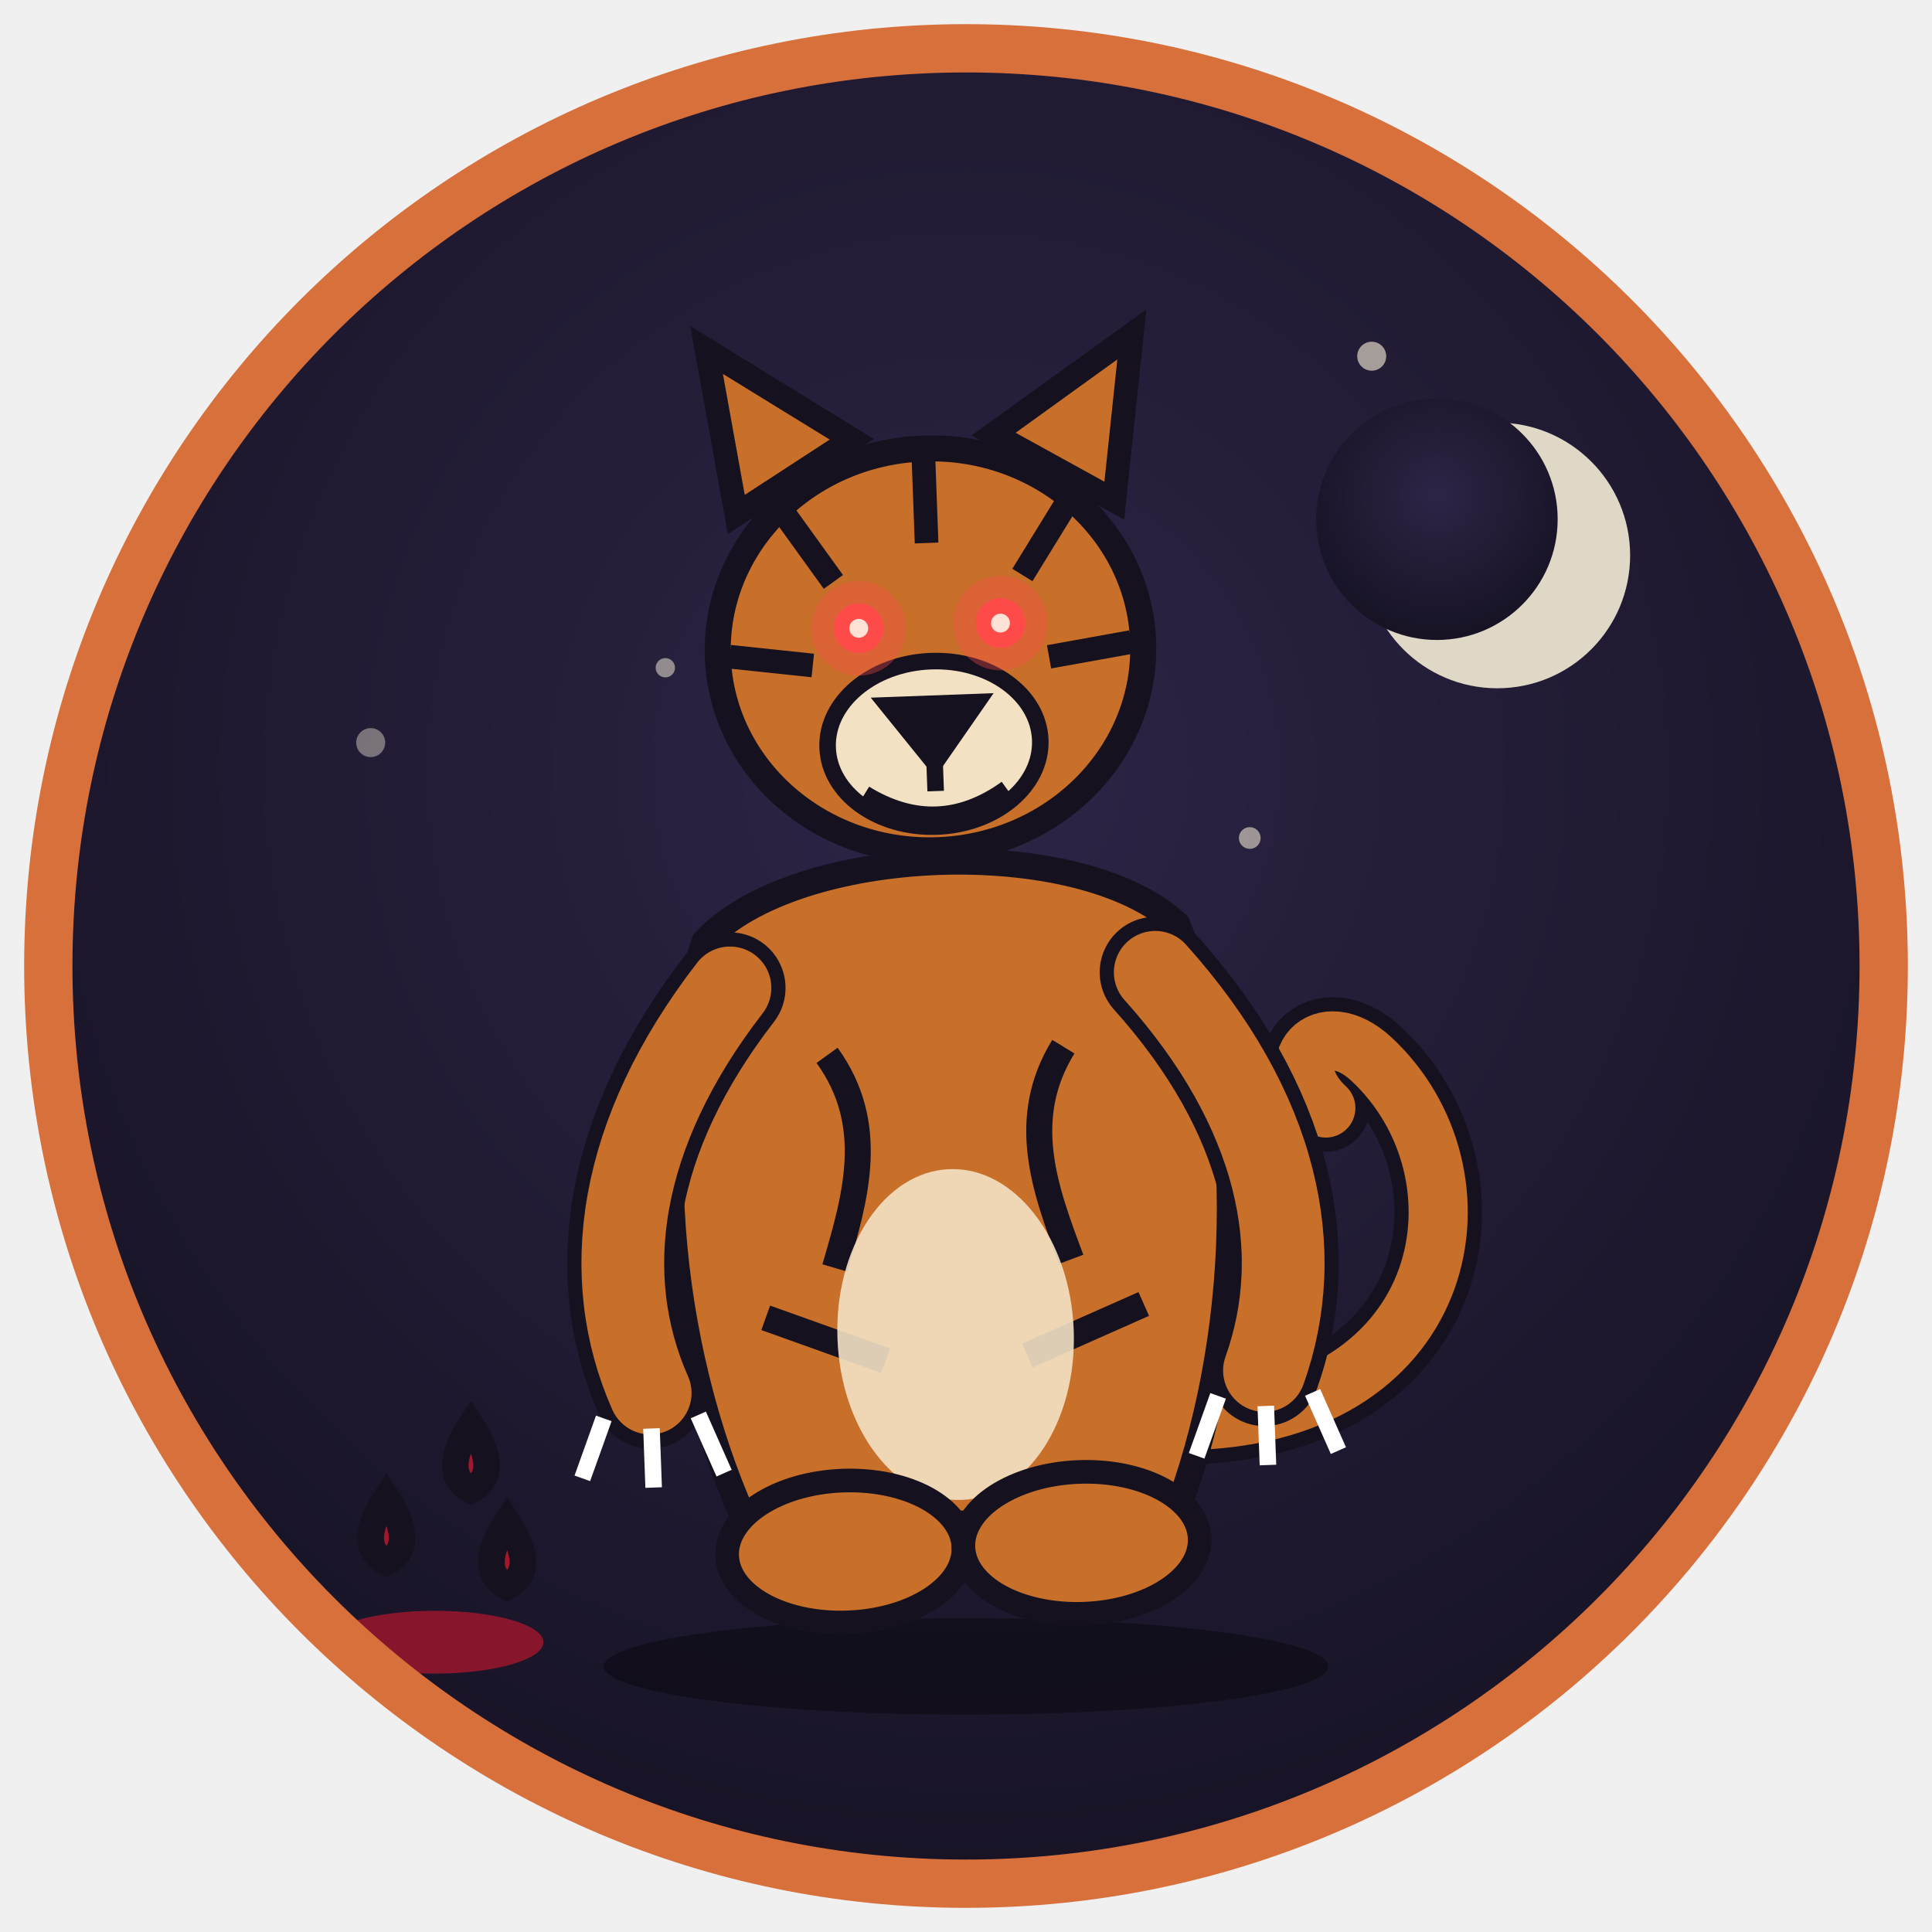
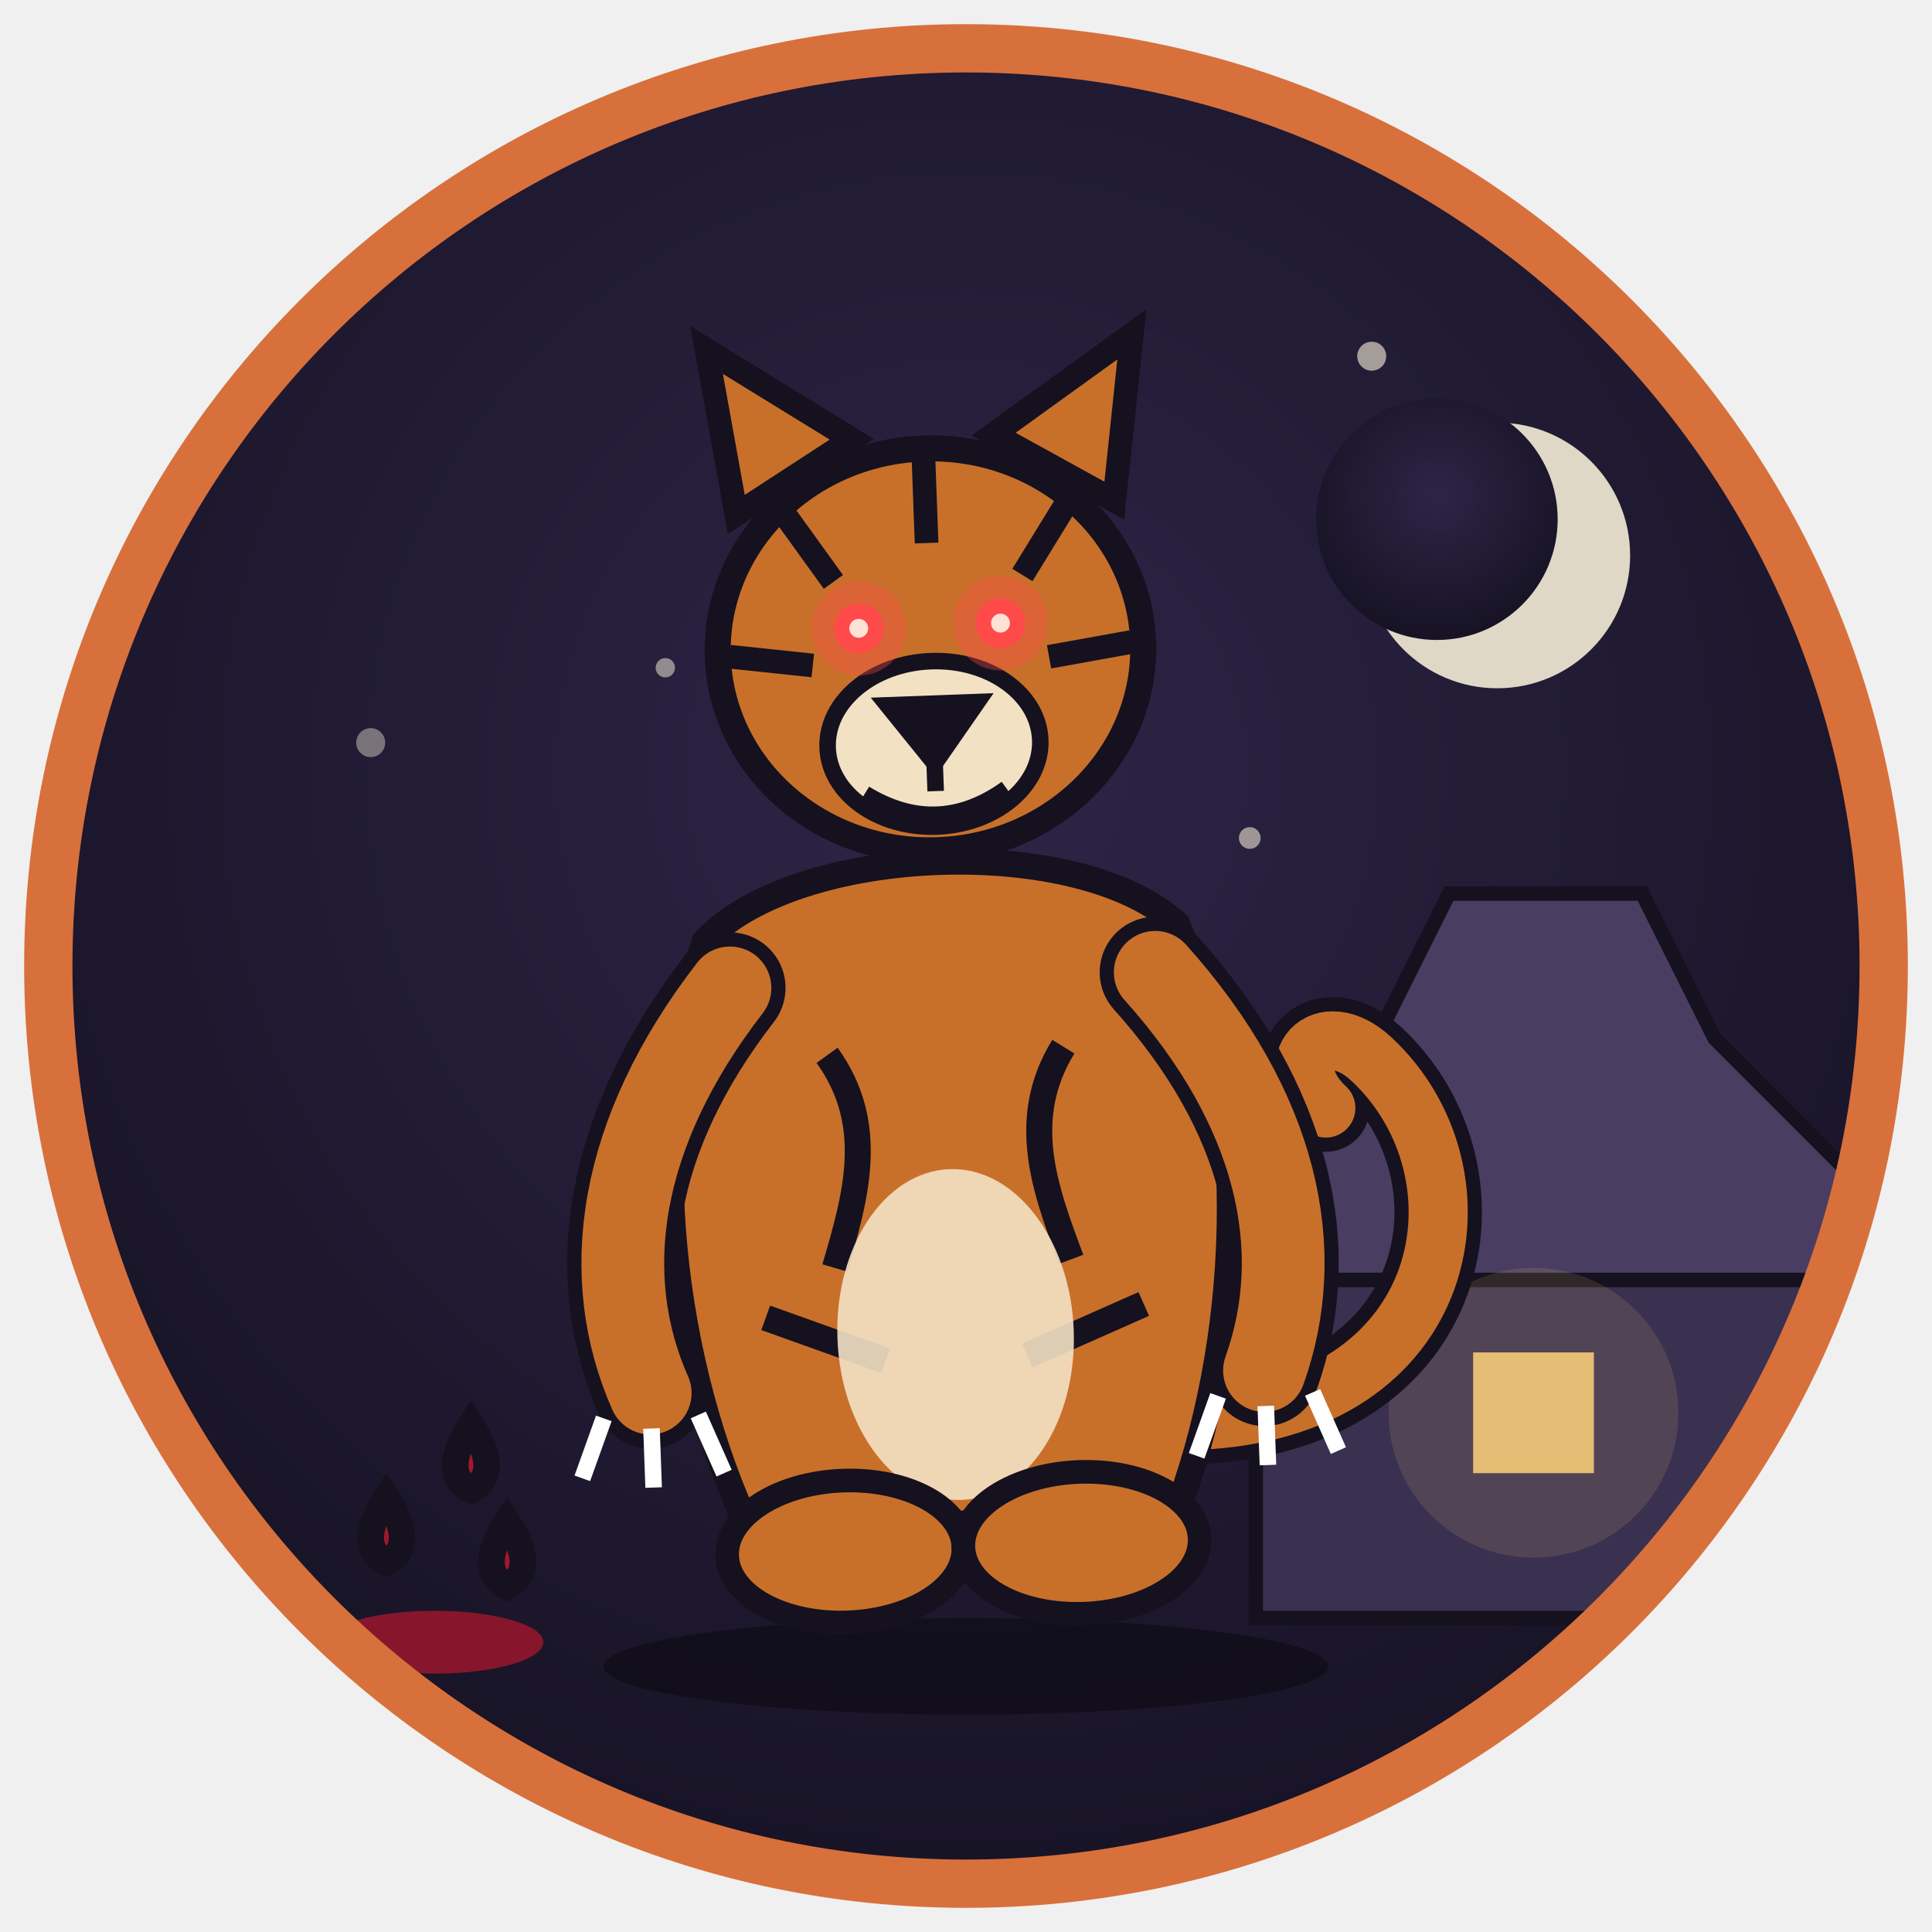
<svg xmlns="http://www.w3.org/2000/svg" viewBox="0 0 160 160" role="img" aria-labelledby="g00c00d-t">
  <defs>
    <radialGradient id="g00c00d-sky" cx="50%" cy="40%" r="75%">
      <stop offset="0" stop-color="#2d2547" />
      <stop offset="1" stop-color="#110e1b" />
    </radialGradient>
    <radialGradient id="g00c00d-glow">
      <stop offset="0" stop-color="#ffb347" stop-opacity="0.75" />
      <stop offset="1" stop-color="#ff6a2a" stop-opacity="0" />
    </radialGradient>
    <radialGradient id="g00c00d-dread">
      <stop offset="0" stop-color="#a3172d" stop-opacity="0.55" />
      <stop offset="1" stop-color="#a3172d" stop-opacity="0" />
    </radialGradient>
    <linearGradient id="g00c00d-fire" x1="0" y1="1" x2="0" y2="0">
      <stop offset="0" stop-color="#ffcf5a" />
      <stop offset="0.6" stop-color="#ff7a2a" />
      <stop offset="1" stop-color="#c8202a" />
    </linearGradient>
    <pattern id="poleng" width="8" height="8" patternUnits="userSpaceOnUse">
      <rect width="8" height="8" fill="#f2ead8" />
      <rect width="4" height="4" fill="#15111f" />
      <rect x="4" y="4" width="4" height="4" fill="#15111f" />
    </pattern>
    <clipPath id="g00c00d-disc">
      <circle cx="80" cy="80" r="76" />
    </clipPath>
  </defs>
  <g clip-path="url(#g00c00d-disc)">
    <rect width="160" height="160" fill="url(#g00c00d-sky)" />
    <circle cx="113.6" cy="29.5" r="1.2" fill="#f4ecd6" opacity="0.62" />
    <circle cx="30.7" cy="61.5" r="1.2" fill="#f4ecd6" opacity="0.42" />
    <circle cx="72.7" cy="59.3" r="1.1" fill="#f4ecd6" opacity="0.69" />
    <circle cx="78.5" cy="37.4" r="1.2" fill="#f4ecd6" opacity="0.67" />
    <circle cx="83.5" cy="62.4" r="1.1" fill="#f4ecd6" opacity="0.58" />
    <circle cx="55.1" cy="55.3" r="0.8" fill="#f4ecd6" opacity="0.53" />
    <circle cx="93.6" cy="56.7" r="0.5" fill="#f4ecd6" opacity="0.70" />
    <circle cx="103.5" cy="69.4" r="0.9" fill="#f4ecd6" opacity="0.58" />
    <circle cx="35.2" cy="19.1" r="0.6" fill="#f4ecd6" opacity="0.49" />
    <circle cx="124.0" cy="46.0" r="11.0" fill="#f4ecd6" opacity="0.9" />
    <circle cx="119.0" cy="43.0" r="10.0" fill="url(#g00c00d-sky)" />
+     <path d="M104 134 L104 104 L152 104 L152 134 Z" fill="#3a3150" stroke="#15111f" stroke-width="1.2" />
+     <path d="M94 106 L114 86 L120 74 L136 74 L142 86 L162 106 Z" fill="#4a3d62" stroke="#15111f" stroke-width="1.2" />
+     <rect x="122" y="112" width="10" height="10" fill="#ffd27a" opacity="0.85" />
+     <circle cx="127.0" cy="117.0" r="12.0" fill="#ffd27a" opacity="0.12" />
    <ellipse cx="80.0" cy="138.0" rx="30.0" ry="4.0" fill="#000000" opacity="0.35" />
    <g transform="translate(80 134) rotate(-2.1) scale(0.979) translate(-80 -134)">
      <path d="M100 118 C122 118 126 98 116 88 C112 84 108 88 112 92" fill="none" stroke="#15111f" stroke-width="7.4" stroke-linecap="round" />
      <path d="M100 118 C122 118 126 98 116 88 C112 84 108 88 112 92" fill="none" stroke="#c8702a" stroke-width="5" stroke-linecap="round" />
      <path d="M60 76 C54 92 56 112 62 126 L98 126 C104 112 106 92 100 76 C92 68 68 68 60 76 Z" fill="#c8702a" stroke="#15111f" stroke-width="2.2" />
      <path d="M70 86 C74 92 72 98 70 104 M90 86 C86 92 88 98 90 104 M64 108 l10 4 M96 108 l-10 4" fill="none" stroke="#15111f" stroke-width="2.2" />
      <ellipse cx="80.0" cy="110.0" rx="10.0" ry="14.0" fill="#f3e1c4" opacity="0.9" />
      <path d="M62 80 C52 92 50 104 54 114" fill="none" stroke="#15111f" stroke-width="9.4" stroke-linecap="round" />
      <path d="M62 80 C52 92 50 104 54 114" fill="none" stroke="#c8702a" stroke-width="7" stroke-linecap="round" />
      <path d="M98 80 C108 92 110 104 106 114" fill="none" stroke="#15111f" stroke-width="9.4" stroke-linecap="round" />
      <path d="M98 80 C108 92 110 104 106 114" fill="none" stroke="#c8702a" stroke-width="7" stroke-linecap="round" />
      <path d="M50 116 l-2 5 M54 117 l0 5 M58 116 l2 5 M102 116 l-2 5 M106 117 l0 5 M110 116 l2 5" fill="none" stroke="#ffffff" stroke-width="1.4" />
      <ellipse cx="70.0" cy="128.0" rx="10.0" ry="6.0" fill="#c8702a" stroke="#15111f" stroke-width="2" />
      <ellipse cx="90.0" cy="128.0" rx="10.0" ry="6.0" fill="#c8702a" stroke="#15111f" stroke-width="2" />
      <path d="M64 40 L62 26 L74 34 Z M96 40 L98 26 L86 34 Z" fill="#c8702a" stroke="#15111f" stroke-width="2" />
      <ellipse cx="80.0" cy="52.0" rx="18.0" ry="17.0" fill="#c8702a" stroke="#15111f" stroke-width="2.2" />
      <path d="M68 40 l4 6 M80 36 l0 7 M92 40 l-4 6 M63 52 l7 1 M97 52 l-7 1" fill="none" stroke="#15111f" stroke-width="2" />
      <ellipse cx="80.0" cy="60.0" rx="9.0" ry="7.0" fill="#f3e1c4" stroke="#15111f" stroke-width="1.4" />
      <circle cx="74.0" cy="50.0" r="4.0" fill="#ff4a4a" opacity="0.35" />
      <circle cx="74.0" cy="50.0" r="2.1" fill="#ff4a4a" />
      <circle cx="74.0" cy="50.0" r="0.8" fill="#ffe2d6" />
      <circle cx="86.0" cy="50.0" r="4.0" fill="#ff4a4a" opacity="0.35" />
      <circle cx="86.0" cy="50.0" r="2.1" fill="#ff4a4a" />
      <circle cx="86.0" cy="50.0" r="0.8" fill="#ffe2d6" />
      <path d="M77 57 L83 57 L80 61 Z" fill="#15111f" stroke="#15111f" stroke-width="2.2" />
      <path d="M80 61 L80 64 M74 64 Q80 68 86 64" fill="none" stroke="#15111f" stroke-width="1.4" />
    </g>
    <ellipse cx="36.0" cy="136.0" rx="9.0" ry="2.6" fill="#a3172d" opacity="0.8" />
    <path d="M32 124 q-2.6 4 0 5.4 q2.6 -1.4 0 -5.4 Z" fill="#a3172d" stroke="#15111f" stroke-width="2.2" />
    <path d="M39 118 q-2.6 4 0 5.4 q2.6 -1.4 0 -5.4 Z" fill="#a3172d" stroke="#15111f" stroke-width="2.2" />
    <path d="M42 126 q-2.6 4 0 5.4 q2.6 -1.4 0 -5.4 Z" fill="#a3172d" stroke="#15111f" stroke-width="2.2" />
  </g>
  <circle cx="80" cy="80" r="76" fill="none" stroke="#d8703c" stroke-width="4" />
</svg>
